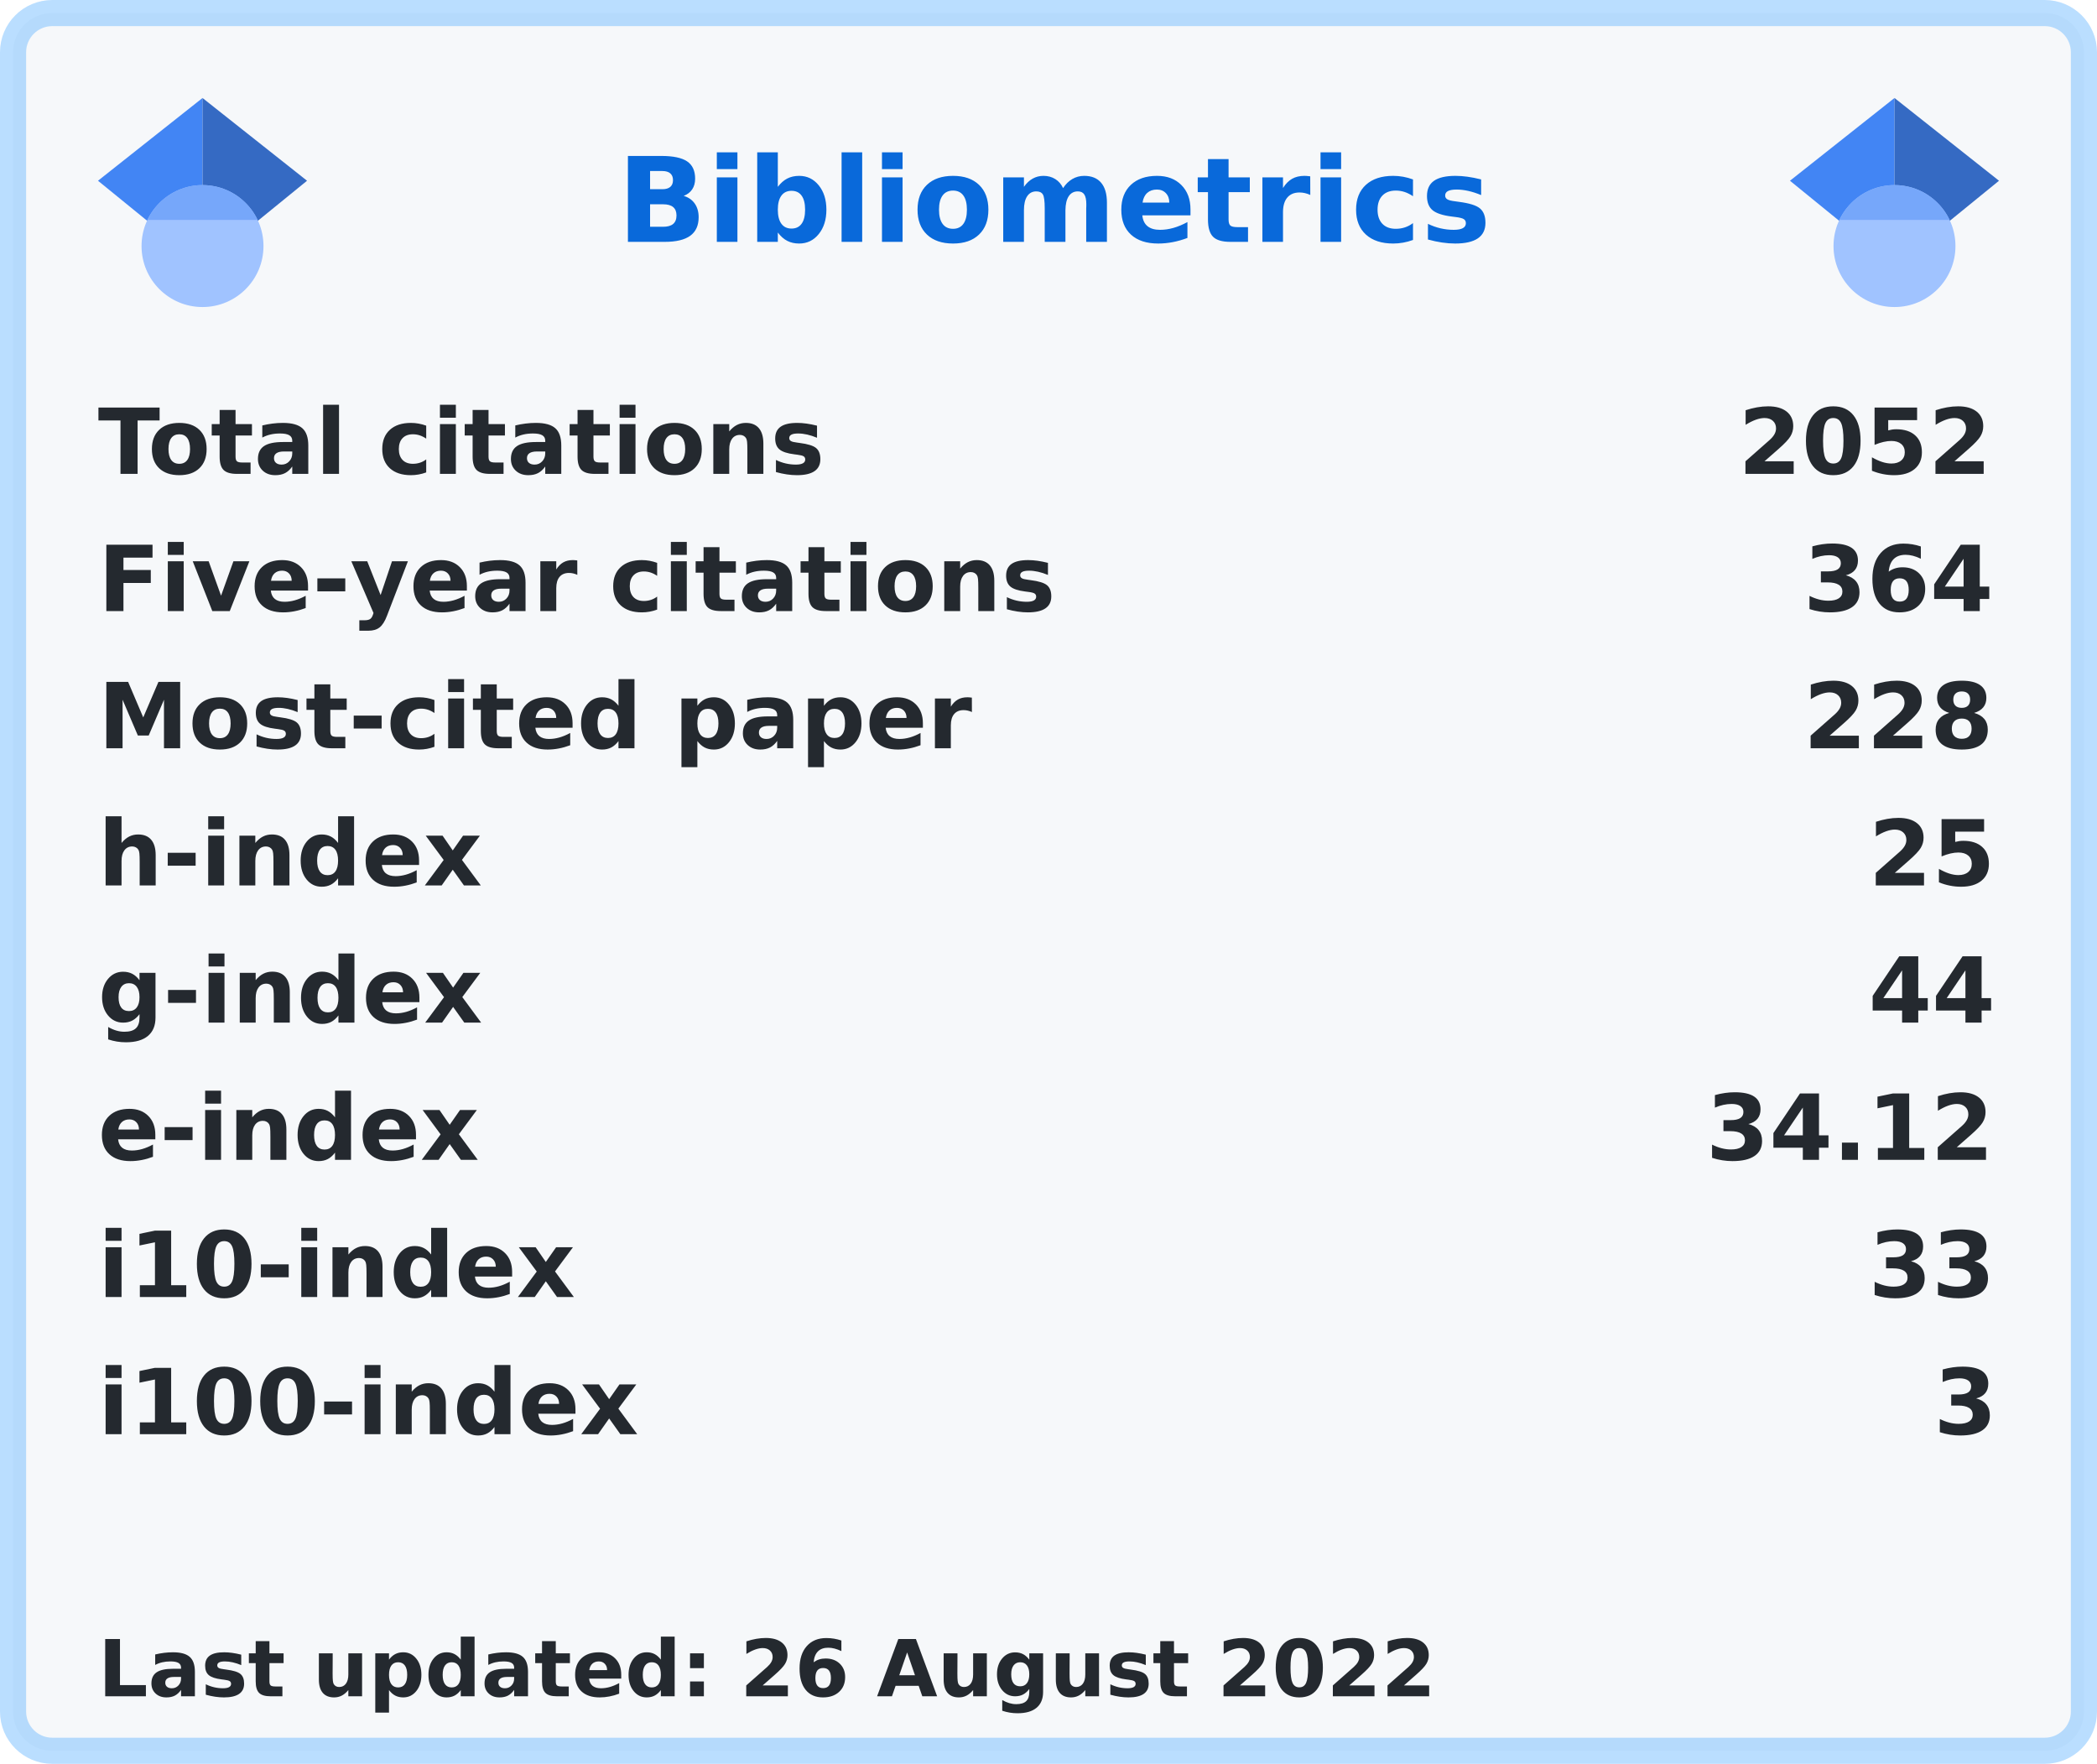
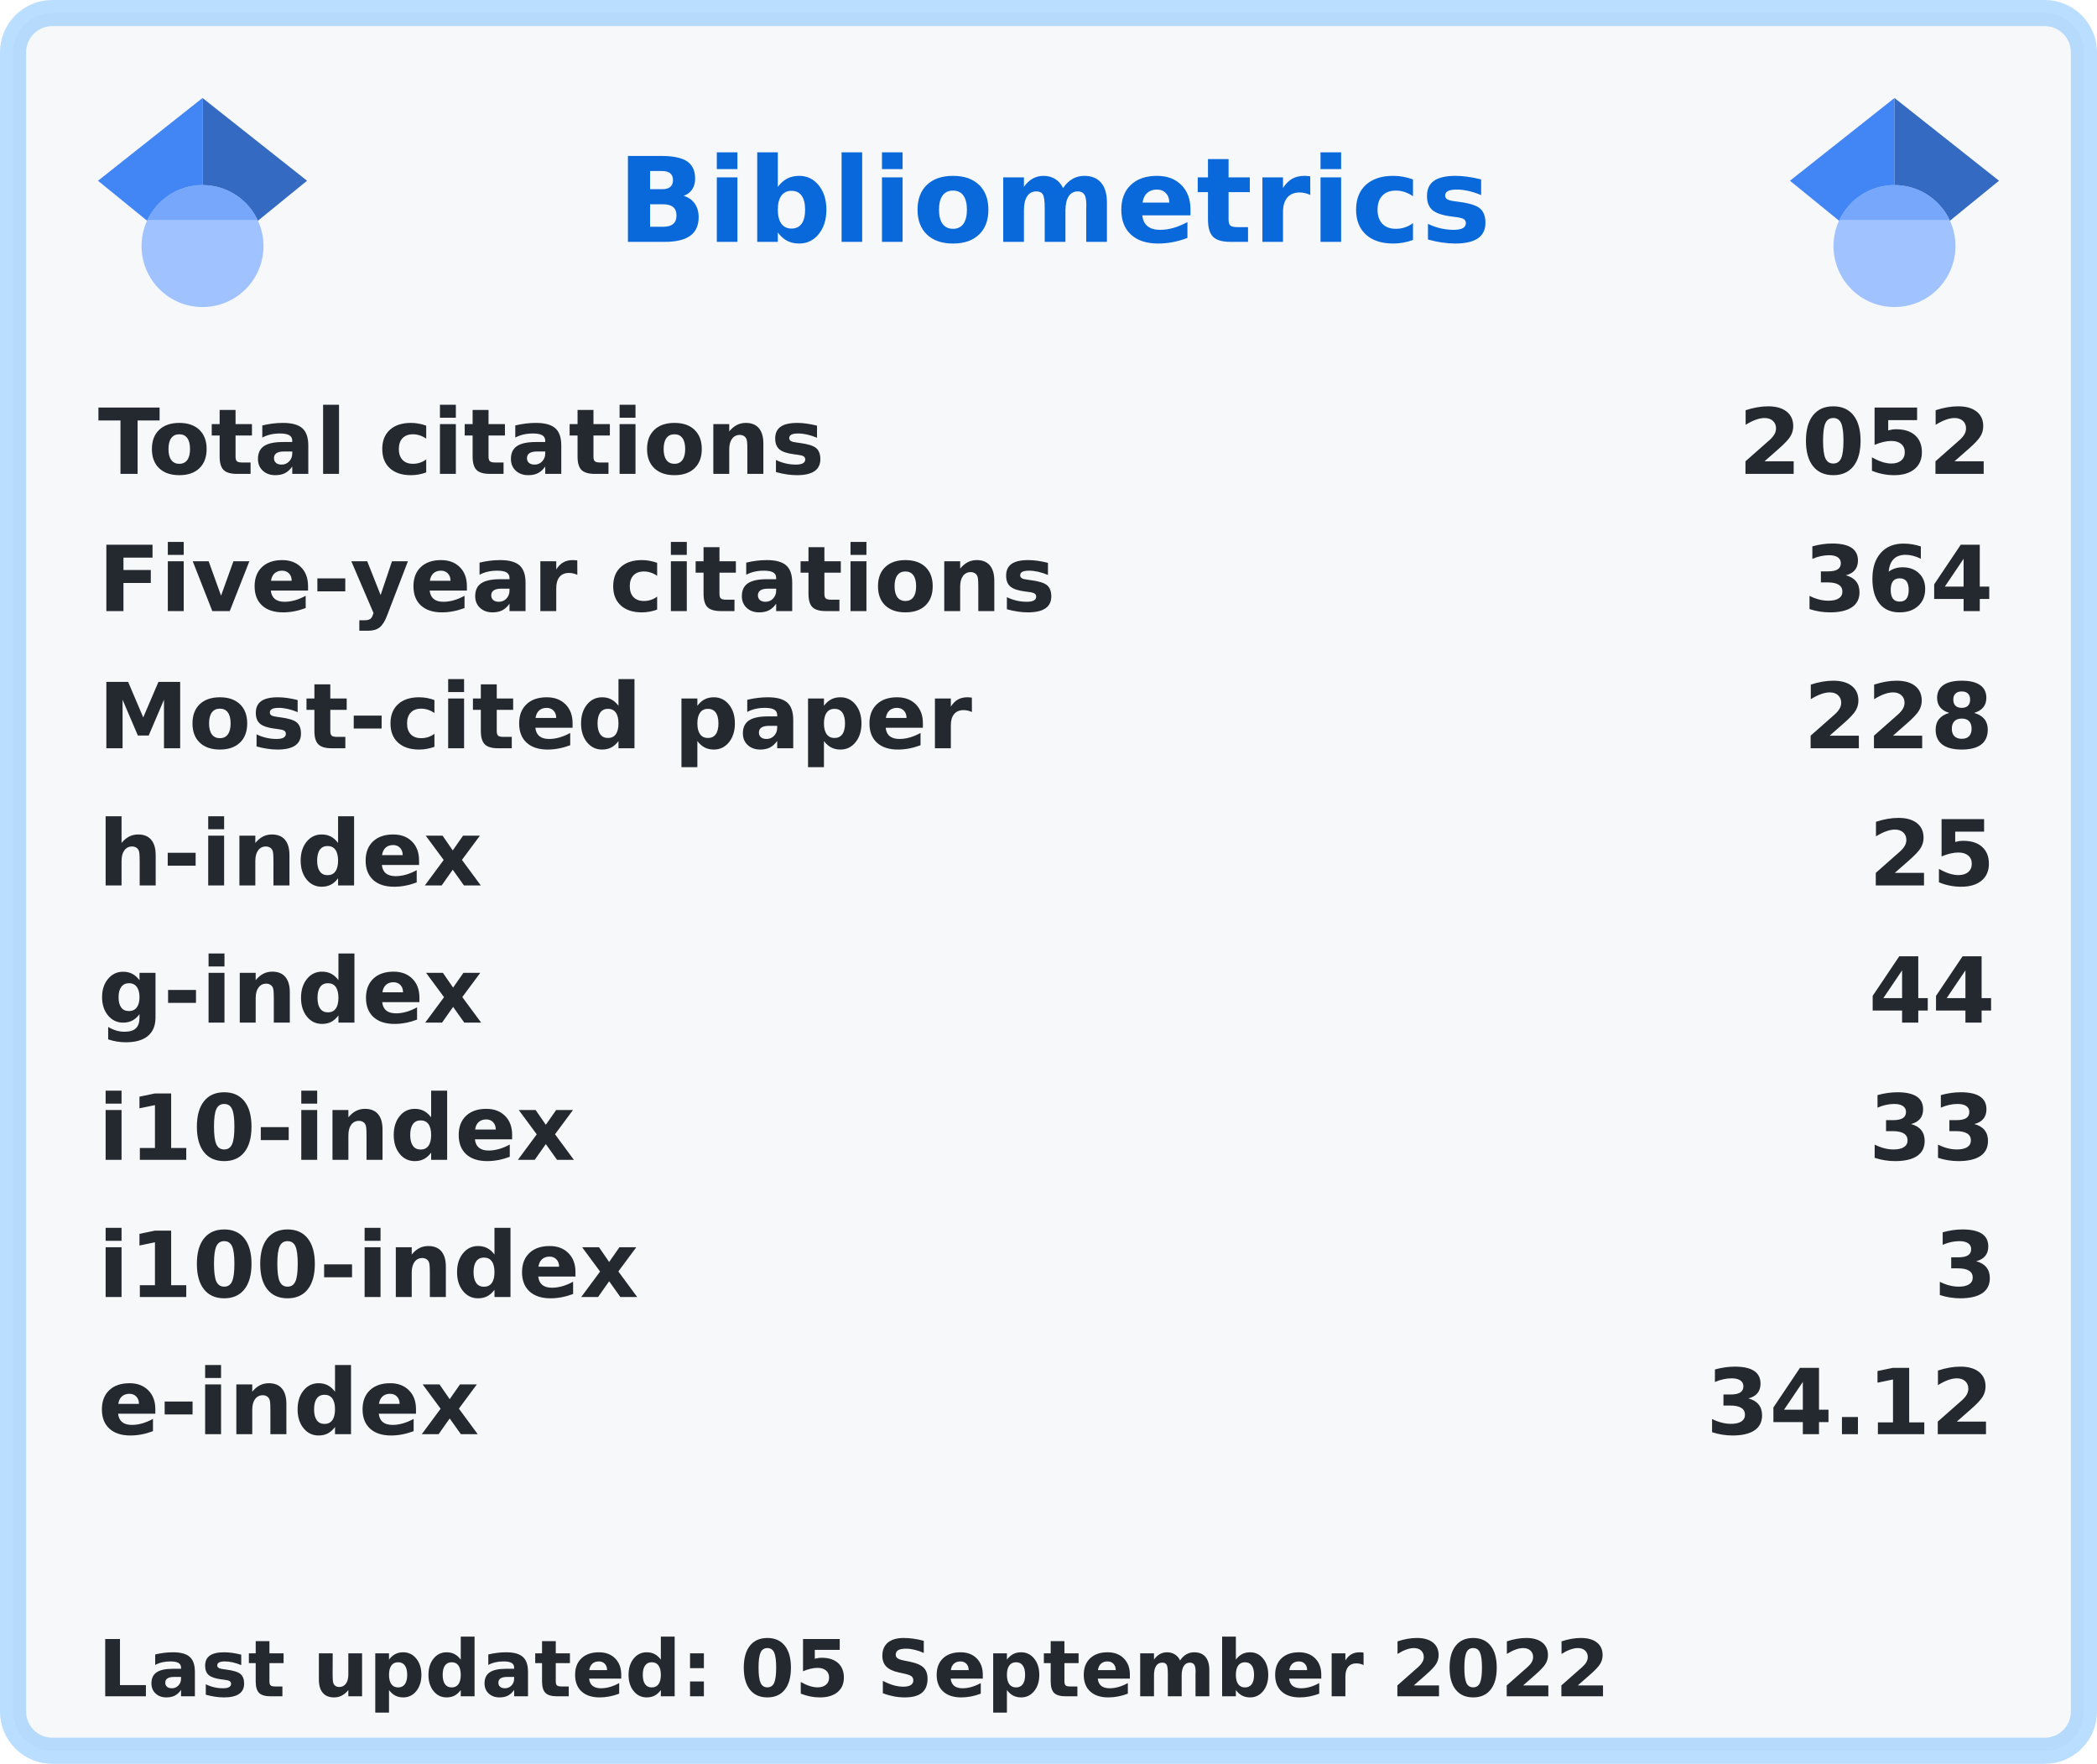
<svg xmlns="http://www.w3.org/2000/svg" width="321" height="270" viewBox="0 0 321 270" lang="en" xml:lang="en">
  <rect x="2" y="2" stroke-width="4" rx="6" width="317" height="266" stroke="rgba(84,174,255,0.4)" fill="#f6f8fa" />
  <g font-weight="600" font-size="110pt" font-family="Verdana,Geneva,DejaVu Sans,sans-serif" text-rendering="geometricPrecision">
    <text x="768" y="301" lengthAdjust="spacingAndGlyphs" textLength="1074" transform="scale(0.123)" fill="#0969da">Bibliometrics</text>
    <g fill="#24292f">
      <g transform="translate(15, 60)">
        <g transform="scale(0.095)">
          <text lengthAdjust="spacingAndGlyphs" textLength="1170" x="0" y="132">Total citations</text>
          <text lengthAdjust="spacingAndGlyphs" textLength="420" x="2643" y="132">2052</text>
        </g>
      </g>
      <g transform="translate(15, 81)">
        <g transform="scale(0.095)">
          <text lengthAdjust="spacingAndGlyphs" textLength="1524" x="0" y="132">Five-year citations</text>
          <text lengthAdjust="spacingAndGlyphs" textLength="315" x="2748" y="132">364</text>
        </g>
      </g>
      <g transform="translate(15, 102)">
        <g transform="scale(0.095)">
          <text lengthAdjust="spacingAndGlyphs" textLength="1395" x="0" y="132">Most-cited paper</text>
          <text lengthAdjust="spacingAndGlyphs" textLength="315" x="2748" y="132">228</text>
        </g>
      </g>
      <g transform="translate(15, 123)">
        <g transform="scale(0.095)">
          <text lengthAdjust="spacingAndGlyphs" textLength="621" x="0" y="132">h-index</text>
          <text lengthAdjust="spacingAndGlyphs" textLength="210" x="2853" y="132">25</text>
        </g>
      </g>
      <g transform="translate(15, 144)">
        <g transform="scale(0.095)">
          <text lengthAdjust="spacingAndGlyphs" textLength="621" x="0" y="132">g-index</text>
          <text lengthAdjust="spacingAndGlyphs" textLength="210" x="2853" y="132">44</text>
        </g>
      </g>
      <g transform="translate(15, 165)">
        <g transform="scale(0.095)">
-           <text lengthAdjust="spacingAndGlyphs" textLength="618" x="0" y="132">e-index</text>
-           <text lengthAdjust="spacingAndGlyphs" textLength="472" x="2591" y="132">34.12</text>
-         </g>
-       </g>
-       <g transform="translate(15, 186)">
-         <g transform="scale(0.095)">
          <text lengthAdjust="spacingAndGlyphs" textLength="772" x="0" y="132">i10-index</text>
          <text lengthAdjust="spacingAndGlyphs" textLength="210" x="2853" y="132">33</text>
        </g>
      </g>
-       <g transform="translate(15, 207)">
+       <g transform="translate(15, 186)">
        <g transform="scale(0.095)">
          <text lengthAdjust="spacingAndGlyphs" textLength="878" x="0" y="132">i100-index</text>
          <text lengthAdjust="spacingAndGlyphs" textLength="105" x="2958" y="132">3</text>
        </g>
      </g>
+       <g transform="translate(15, 207)">
+         <g transform="scale(0.095)">
+           <text lengthAdjust="spacingAndGlyphs" textLength="618" x="0" y="132">e-index</text>
+           <text lengthAdjust="spacingAndGlyphs" textLength="472" x="2591" y="132">34.12</text>
+         </g>
+       </g>
      <g transform="translate(15, 249)">
        <g transform="scale(0.082)">
-           <text lengthAdjust="spacingAndGlyphs" textLength="2496" x="0" y="130">Last updated: 26 August 2022</text>
+           <text lengthAdjust="spacingAndGlyphs" textLength="2832" x="0" y="130">Last updated: 05 September 2022</text>
        </g>
      </g>
      <svg x="15" y="15" width="32" height="32" viewBox="0 0 512 512">
        <path fill="#4285f4" d="M256 411.12L0 202.667 256 0z" />
        <path fill="#356ac3" d="M256 411.12l256-208.453L256 0z" />
        <circle fill="#a0c3ff" cx="256" cy="362.667" r="149.333" />
        <path fill="#76a7fa" d="M121.037 298.667c23.968-50.453 75.392-85.334 134.963-85.334s110.995 34.881 134.963 85.334H121.037z" />
      </svg>
      <svg x="274" y="15" width="32" height="32" viewBox="0 0 512 512">
        <path fill="#4285f4" d="M256 411.12L0 202.667 256 0z" />
        <path fill="#356ac3" d="M256 411.12l256-208.453L256 0z" />
        <circle fill="#a0c3ff" cx="256" cy="362.667" r="149.333" />
        <path fill="#76a7fa" d="M121.037 298.667c23.968-50.453 75.392-85.334 134.963-85.334s110.995 34.881 134.963 85.334H121.037z" />
      </svg>
    </g>
  </g>
</svg>
